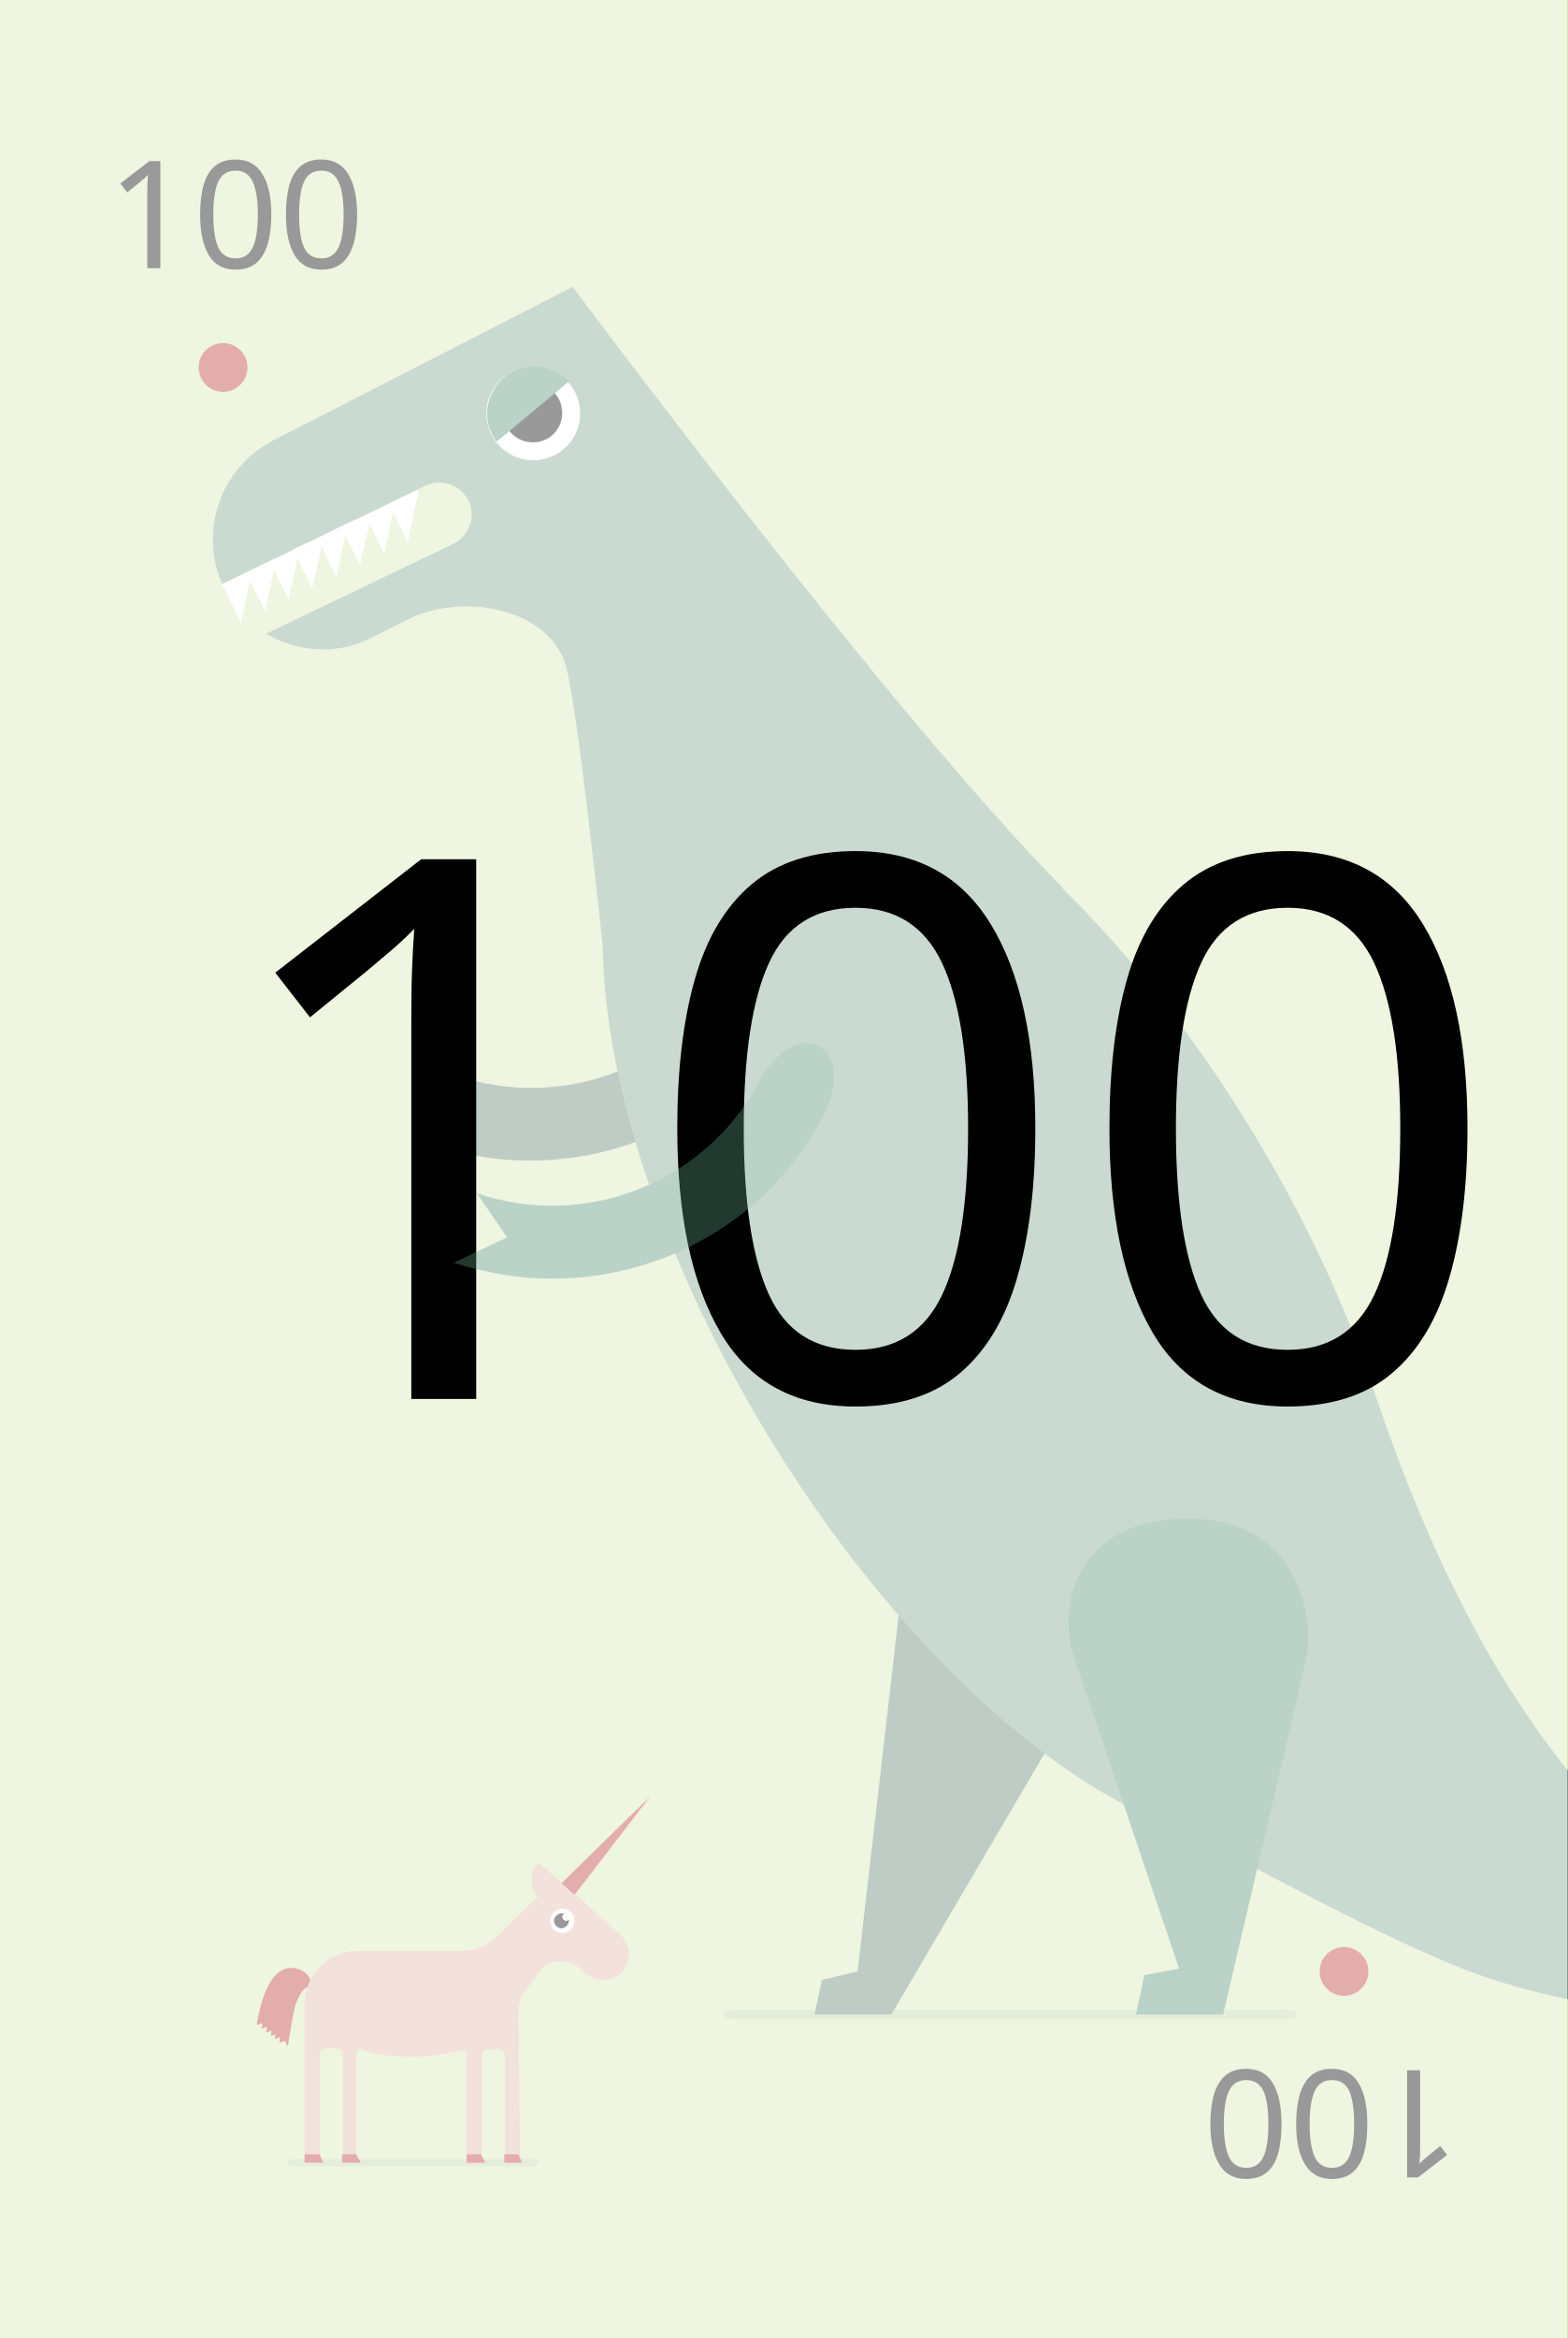
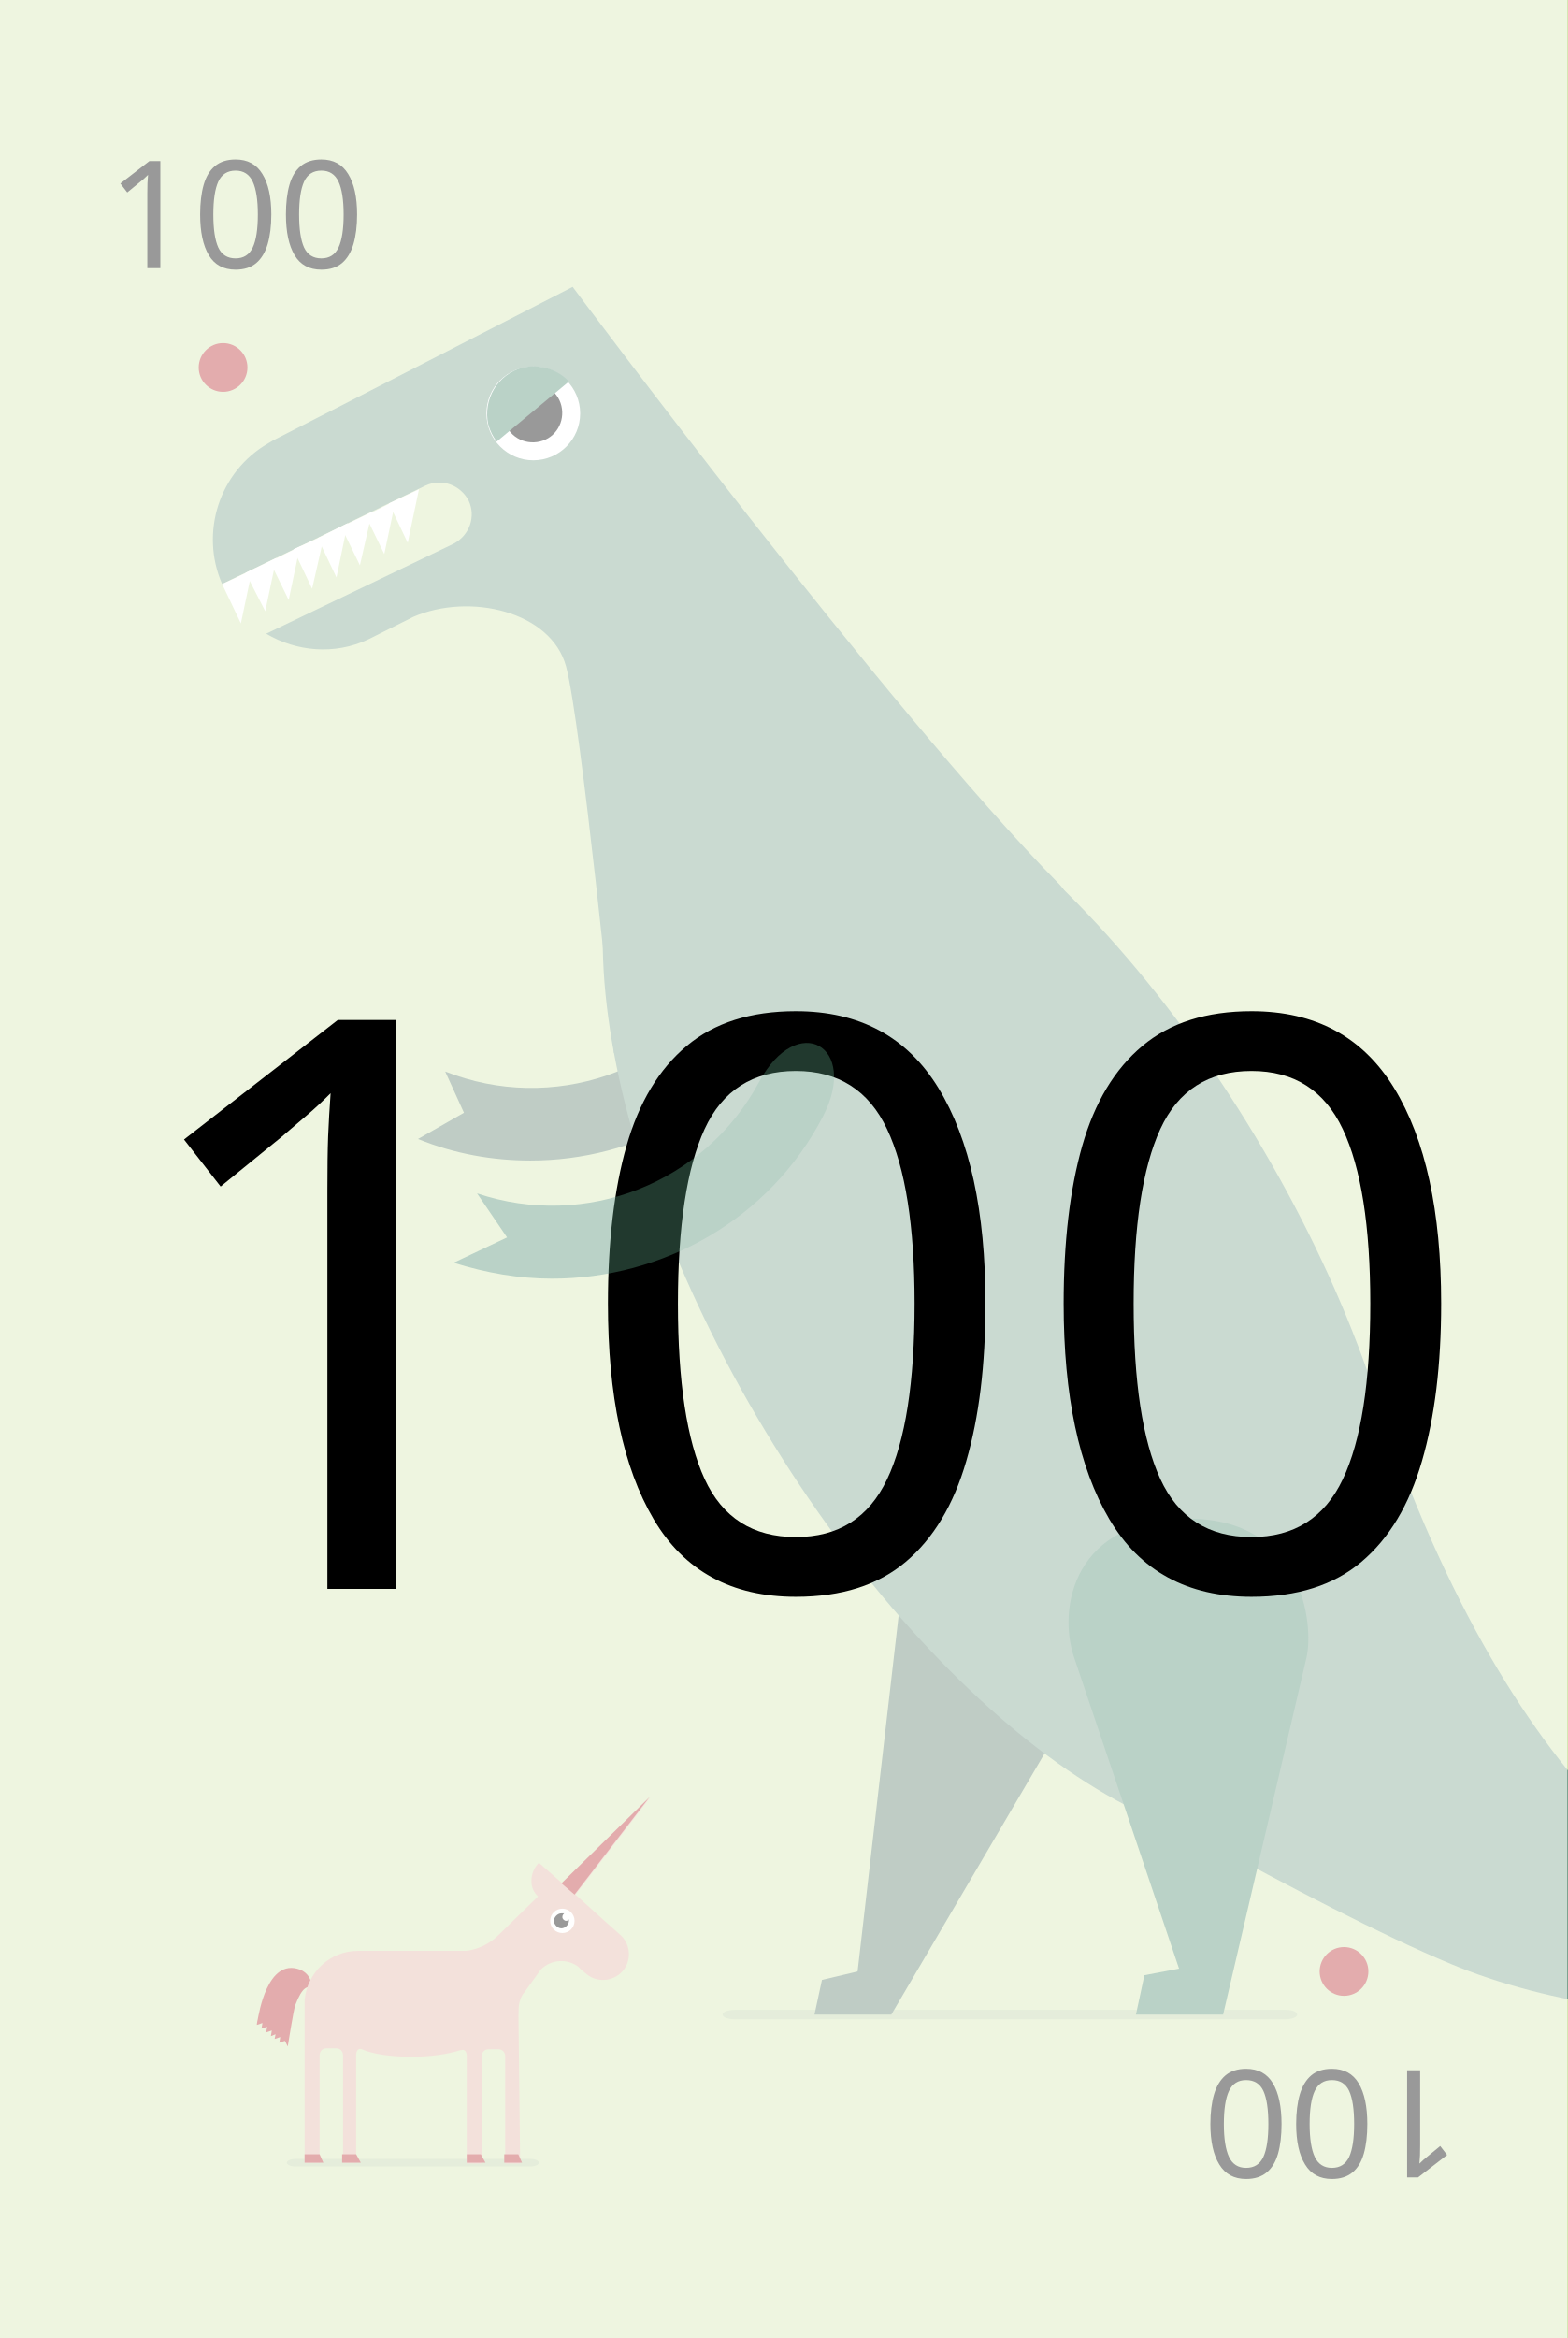
<svg xmlns="http://www.w3.org/2000/svg" xmlns:xlink="http://www.w3.org/1999/xlink" version="1.1" id="Layer_1" x="0px" y="0px" viewBox="0 0 167.2 249.4" enable-background="new 0 0 167.2 249.4" xml:space="preserve">
  <rect x="-5.7" y="-5.7" fill="#D4E7B1" width="178.6" height="260.8" />
  <g>
    <g opacity="0.2">
      <path fill="#5E806F" d="M57.5,230.7c0,0.2-0.4,0.4-0.9,0.4H31.5c-0.5,0-0.9-0.2-0.9-0.4s0.4-0.4,0.9-0.4h25.2    C57.1,230.3,57.5,230.5,57.5,230.7z" />
    </g>
    <path fill="#BA3033" d="M32,210.1L32,210.1c-3.5-1.3-4.4,4.9-4.5,5.3s-0.1,0.6-0.1,0.6l0.6-0.2l-0.1,0.6l0.6-0.2l-0.1,0.6l0.6-0.2   l-0.1,0.6l0.5-0.2l-0.1,0.5l0.6-0.2l-0.1,0.6l0.6-0.2l0.3,0.6c0,0,0.6-3.8,0.8-4.4c0.8-2.1,1.3-1.9,1.7-2   C33.3,211.2,32.8,210.4,32,210.1z" />
    <path fill="#E2B5A5" d="M66.3,206.5L66.3,206.5l-1.8-1.6l-3.1-2.8l8-10.4l-9.4,9.2l-0.8-0.7l-1.7-1.5c-0.5,0.5-0.8,1.2-0.8,1.9   c0,0,0,0.1,0,0.1c0,0.7,0.3,1.2,0.7,1.6l0,0l-4.2,4.1l0,0c-1.6,1.6-3.5,1.7-3.5,1.7l4.9,6.3c0.3,0.5,0.7,1.2,0.7,0.3   c0-1.2,0.4-1.9,0.6-2.1l1.8-2.5c1.1-1.1,2.8-1.2,4-0.3l0.3,0.3l0.6,0.5l0,0c1.1,0.9,2.8,0.8,3.8-0.3   C67.4,209.2,67.3,207.5,66.3,206.5L66.3,206.5z M60.3,205.2c-0.3,0-0.5-0.2-0.5-0.4c0-0.3,0.2-0.5,0.4-0.5c0.3,0,0.5,0.2,0.5,0.4   C60.7,205,60.5,205.2,60.3,205.2z" />
    <path fill="#BA3033" d="M61.3,202.1l8-10.4l-9.4,9.2L61.3,202.1z" />
    <path fill="#E2B5A5" d="M55.3,213.3c-0.2-2.9-2.7-5.2-5.6-5.2H38.2c-3,0-5.4,2.3-5.7,5.2v17.4h1.6v-11.4c0-0.8,0.7-0.8,0.7-0.8h1.1   c0,0,0.7,0,0.7,0.8c0,0,0,0,0,0v11.4H38v-11.5l0,0c0,0,0-0.8,0.6-0.6c1.1,0.5,3.1,0.8,5.3,0.8c2.1,0,4-0.3,5.2-0.7c0,0,0.1,0,0.1,0   c0.6-0.2,0.6,0.6,0.6,0.6l0,0v11.5h1.6c0,0,0-11.4,0-11.4c0-0.8,0.7-0.8,0.7-0.8h1.1c0,0,0.7,0,0.7,0.8v11.4h1.6L55.3,213.3   L55.3,213.3z" />
    <polygon fill="#BA3033" points="34.1,229.8 32.5,229.8 32.5,230.7 34.5,230.7  " />
    <polygon fill="#BA3033" points="38,229.8 36.5,229.8 36.5,230.7 38.5,230.7  " />
    <polygon fill="#BA3033" points="51.3,229.8 49.8,229.8 49.8,230.7 51.8,230.7  " />
    <polygon fill="#BA3033" points="55.3,229.8 53.8,229.8 53.8,230.7 55.7,230.7  " />
    <circle fill="#FFFFFF" cx="60" cy="204.9" r="1.3" />
    <g>
      <path fill="#010101" d="M60.4,204.9c-0.2,0-0.4-0.2-0.4-0.4c0-0.2,0.1-0.3,0.2-0.4c-0.1,0-0.2,0-0.3,0c-0.4,0-0.8,0.4-0.8,0.8    c0,0.4,0.4,0.8,0.8,0.8s0.8-0.4,0.8-0.8c0-0.1,0-0.1,0-0.2C60.7,204.8,60.6,204.9,60.4,204.9z" />
    </g>
  </g>
  <circle fill="#BA3033" cx="23.8" cy="39.2" r="2.6" />
  <g>
    <text transform="matrix(1 0 0 1 11.4203 28.6079)" font-family="'RobotoSlab-Regular'" font-size="16">100</text>
  </g>
  <circle fill="#BA3033" cx="143.4" cy="210.3" r="2.6" />
  <g>
    <text transform="matrix(-1 0 0 -1 155.8207 220.8426)" font-family="'RobotoSlab-Regular'" font-size="16">100</text>
  </g>
  <g opacity="0.2">
    <path fill="#5E806F" d="M138.4,214.9c0,0.3-0.6,0.5-1.3,0.5H78.4c-0.7,0-1.3-0.2-1.3-0.5s0.6-0.5,1.3-0.5h58.8   C137.9,214.4,138.4,214.6,138.4,214.9z" />
  </g>
  <g>
    <path fill="#5E806F" d="M56.6,123.8c-4,0-8.1-0.7-12-2.3l4.9-2.8l-2-4.4c11.4,4.5,24.3,0.1,30.7-10.4c6.4-10.5,4.2-24-5-32l5.1-5.9   c12.1,10.5,14.9,28.1,6.6,41.9C78.6,118,67.8,123.8,56.6,123.8z" />
  </g>
  <polygon fill="#5E806F" points="95.1,214.9 86.9,214.9 87.7,211.2 91.5,210.3 96.9,163.5 119.4,173.5 " />
  <path fill="#7AA28D" d="M113,94.3C94.6,75.6,61.1,30.6,61.1,30.6L37.9,42.5L29.1,47l-0.5,0.3l0,0c-5.2,3-7.3,9.5-4.9,15l21.7-10.5  c1.7-0.8,3.7-0.1,4.6,1.6c0.8,1.7,0.1,3.7-1.6,4.6l-20,9.6c3.2,1.9,7.3,2.3,10.9,0.6l0,0l3.2-1.6l1.6-0.8c6-2.6,14.7-0.6,16.3,5.3  c1.6,6,5.1,41.2,5.1,41.2C65.8,113.2,121.5,103,113,94.3z M57.4,47c-0.3,1-1.5,1.6-2.5,1.2c-1-0.3-1.6-1.4-1.3-2.5  c0.3-1,1.5-1.6,2.5-1.3C57.1,44.8,57.7,46,57.4,47z" />
  <ellipse transform="matrix(0.8564 -0.5163 0.5163 0.8564 -55.2217 75.3256)" fill="#7AA28D" cx="107.8" cy="136.9" rx="30.5" ry="67.3" />
  <path fill="#7AA28D" d="M147.5,151c-12.1-34.6-42.5-13.2-42.5-13.2l8.4,50c0,0,26.7,15.6,41.4,21.7c5,2.1,11.3,3.8,18.1,4.7V195  C164.3,186.7,155.1,172.9,147.5,151z" />
  <path fill="#528E73" d="M130.5,214.9h-9.3l0.9-4.2l3.7-0.7c0,0-9.4-27.9-11.2-33.2c-1.8-5.3,0-14.8,12.2-14.8s13.4,11.3,12.6,14.8  C138.6,180.2,130.5,214.9,130.5,214.9z" />
  <g>
    <polygon fill="#FFFFFF" points="25.7,66.5 23.7,62.3 26.9,60.8  " />
    <polygon fill="#FFFFFF" points="28.3,65.2 26.2,61.1 29.5,59.5  " />
    <polygon fill="#FFFFFF" points="30.8,64 28.8,59.9 32,58.3  " />
    <polygon fill="#FFFFFF" points="33.3,62.8 31.3,58.6 34.6,57.1  " />
    <polygon fill="#FFFFFF" points="35.9,61.6 33.9,57.4 37.1,55.8  " />
    <polygon fill="#FFFFFF" points="38.4,60.3 36.4,56.2 39.7,54.6  " />
    <polygon fill="#FFFFFF" points="41,59.1 39,55 42.2,53.4  " />
    <polygon fill="#FFFFFF" points="43.5,57.9 41.5,53.7 44.7,52.2  " />
  </g>
  <g>
    <circle fill="#FFFFFF" cx="56.9" cy="44.1" r="5" />
    <g>
      <path fill="#010101" d="M56.5,42.4c0.2,0.8-0.3,1.7-1.2,1.9c-0.6,0.1-1.2-0.1-1.6-0.5c0,0.3,0,0.7,0.1,1c0.4,1.7,2.1,2.7,3.8,2.3    c1.7-0.4,2.7-2.1,2.3-3.8c-0.4-1.7-2.1-2.7-3.8-2.3c-0.2,0.1-0.5,0.2-0.7,0.3C56,41.5,56.4,41.9,56.5,42.4z" />
    </g>
    <path fill="#528E73" d="M55.8,39.2c-2.7,0.7-4.3,3.4-3.7,6.1c0.2,0.7,0.5,1.3,0.9,1.8l7.7-6.4C59.5,39.4,57.6,38.8,55.8,39.2z" />
  </g>
-   <text id="number" transform="matrix(1 0 0 1 22.1987 149.2247)" font-family="'RobotoSlab-Thin'" font-size="80.612">100</text>
+   <text id="number" x="85" y="140" dominant-baseline="middle" text-anchor="middle" font-family="'RobotoSlab-Thin'" font-size="85">100</text>
  <g>
    <path fill="#528E73" d="M58.9,136.4c-3.5,0-7-0.6-10.5-1.7l5.7-2.7l-3.2-4.7c11.6,3.9,24.3-1.1,30.1-11.9c4.1-7.6,10.7-3.8,6.8,3.7   C82.1,130.1,70.7,136.4,58.9,136.4z" />
  </g>
  <g id="muted" opacity="0.6">
    <rect fill="#fff" x="0" y="0" width="167.2" height="249.4" />
    <use xlink:href="#number" />
  </g>
</svg>
